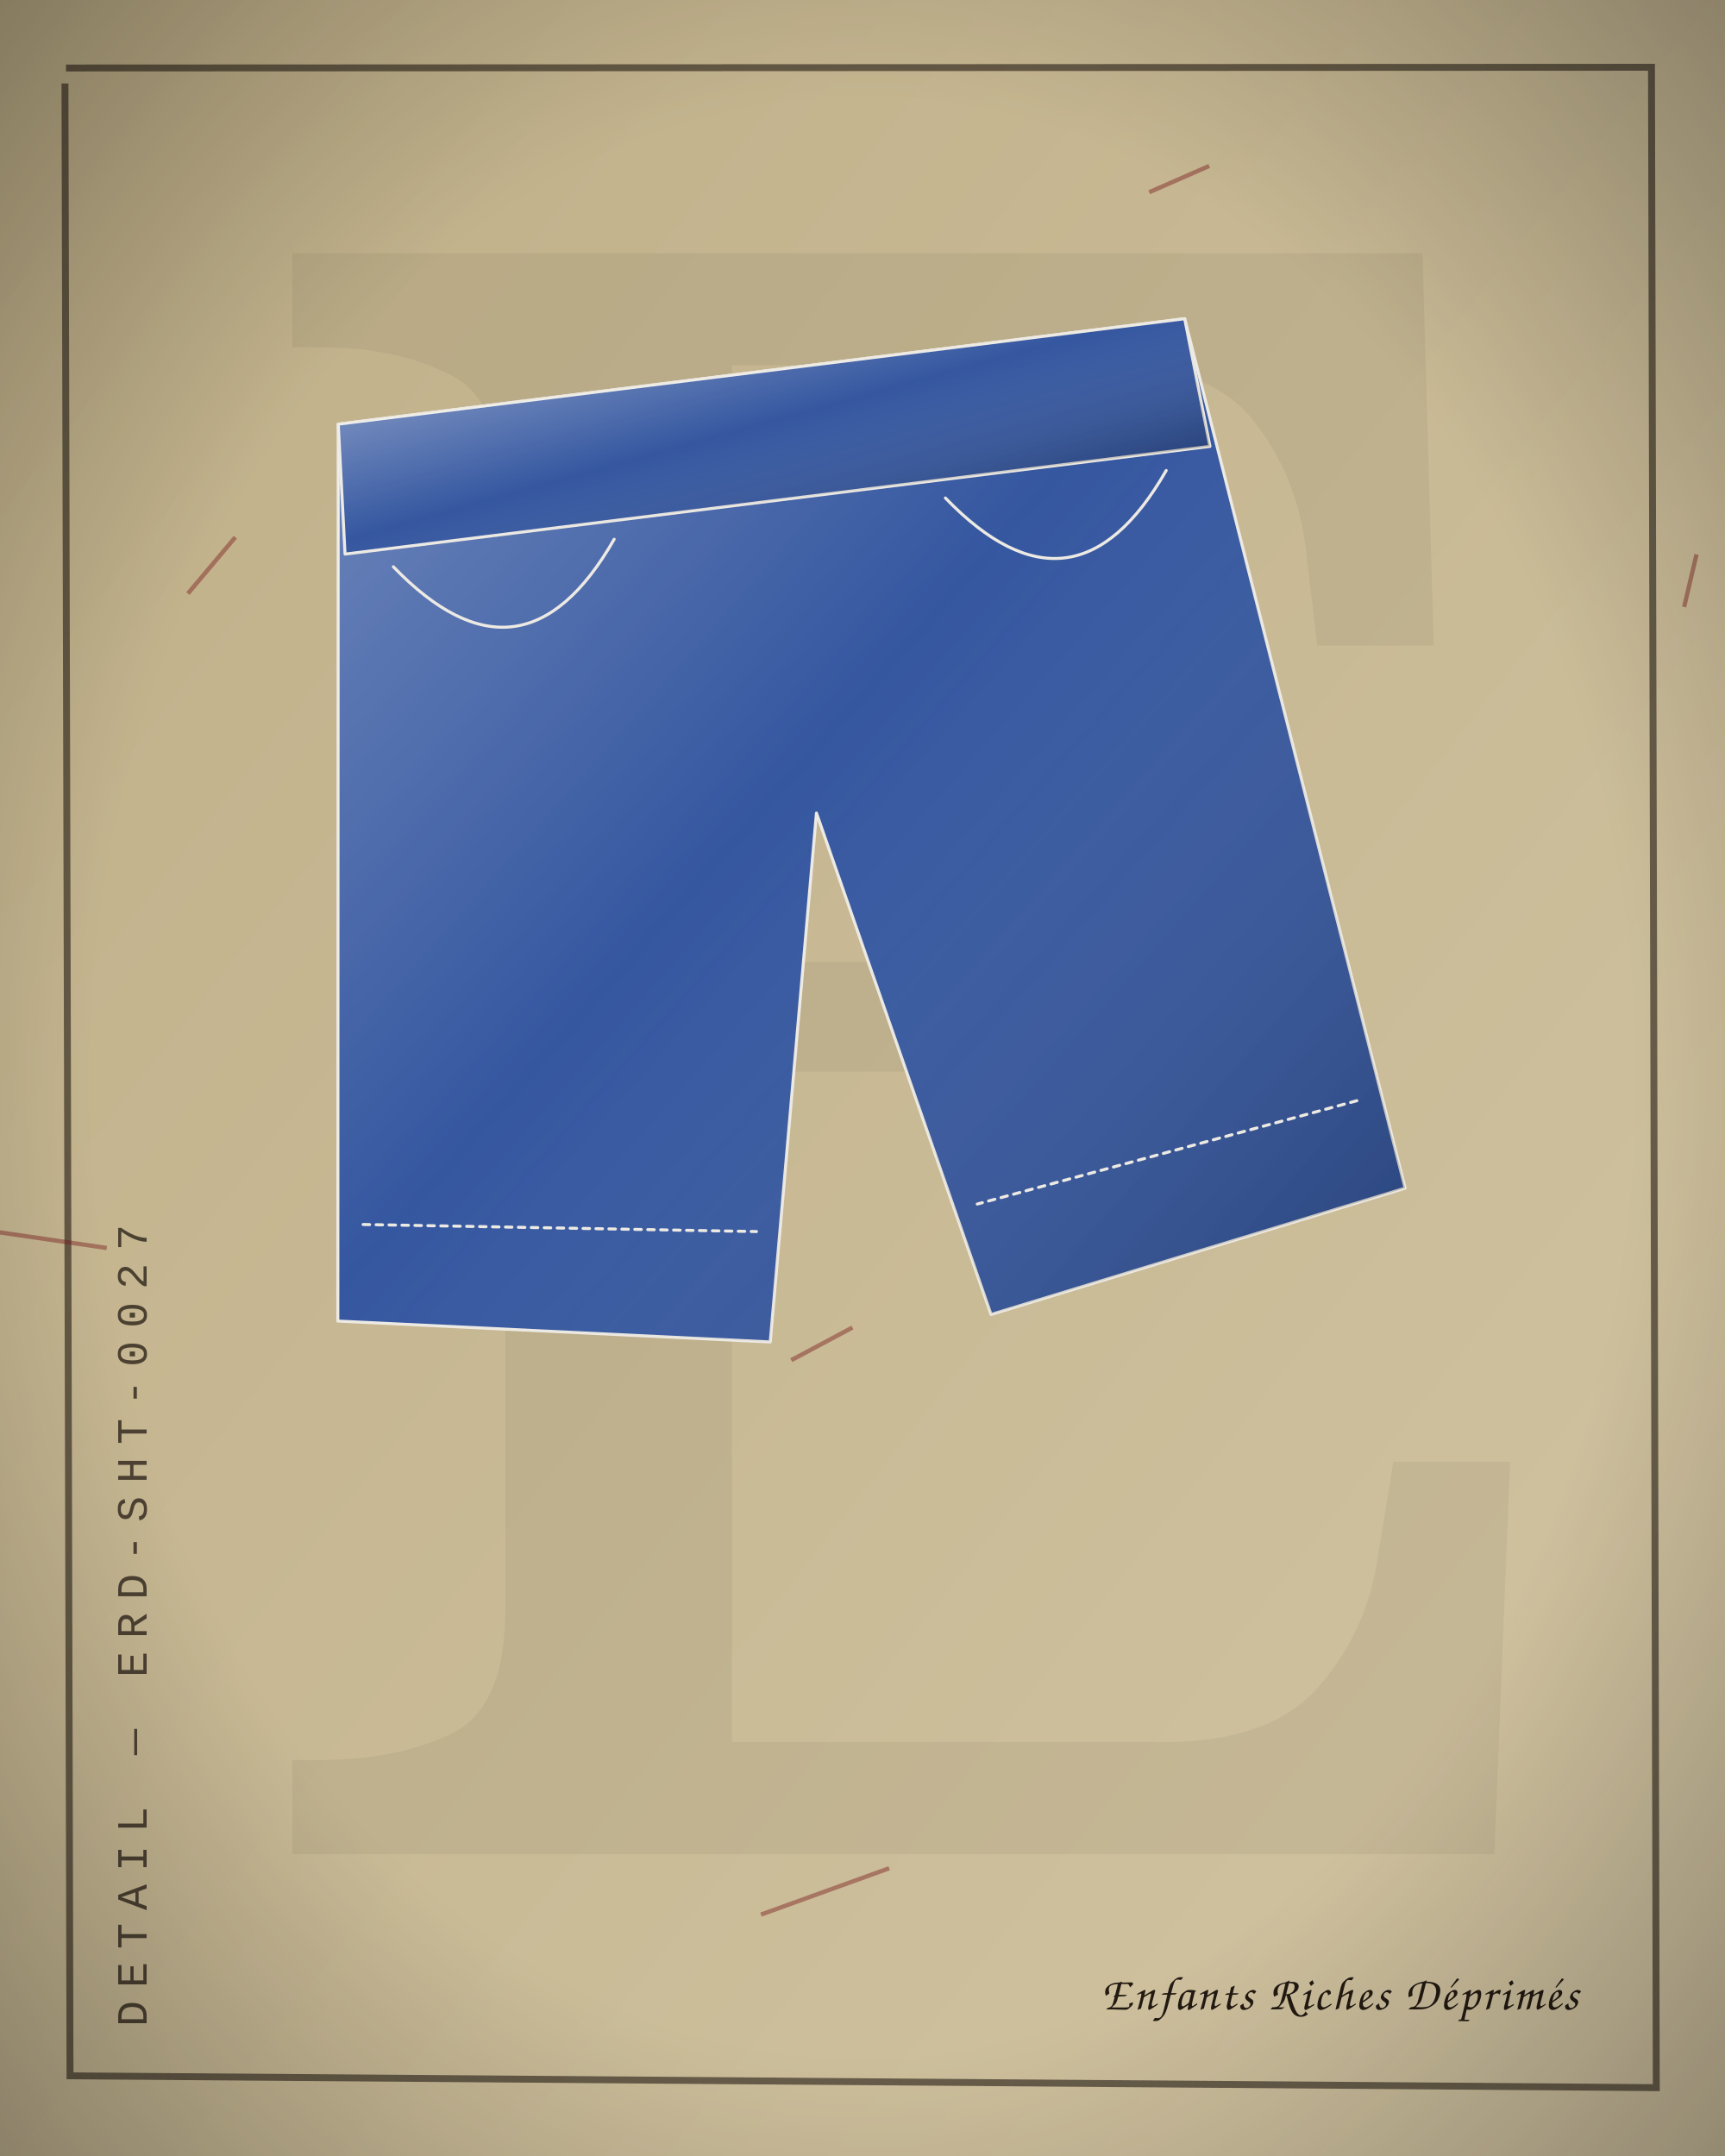
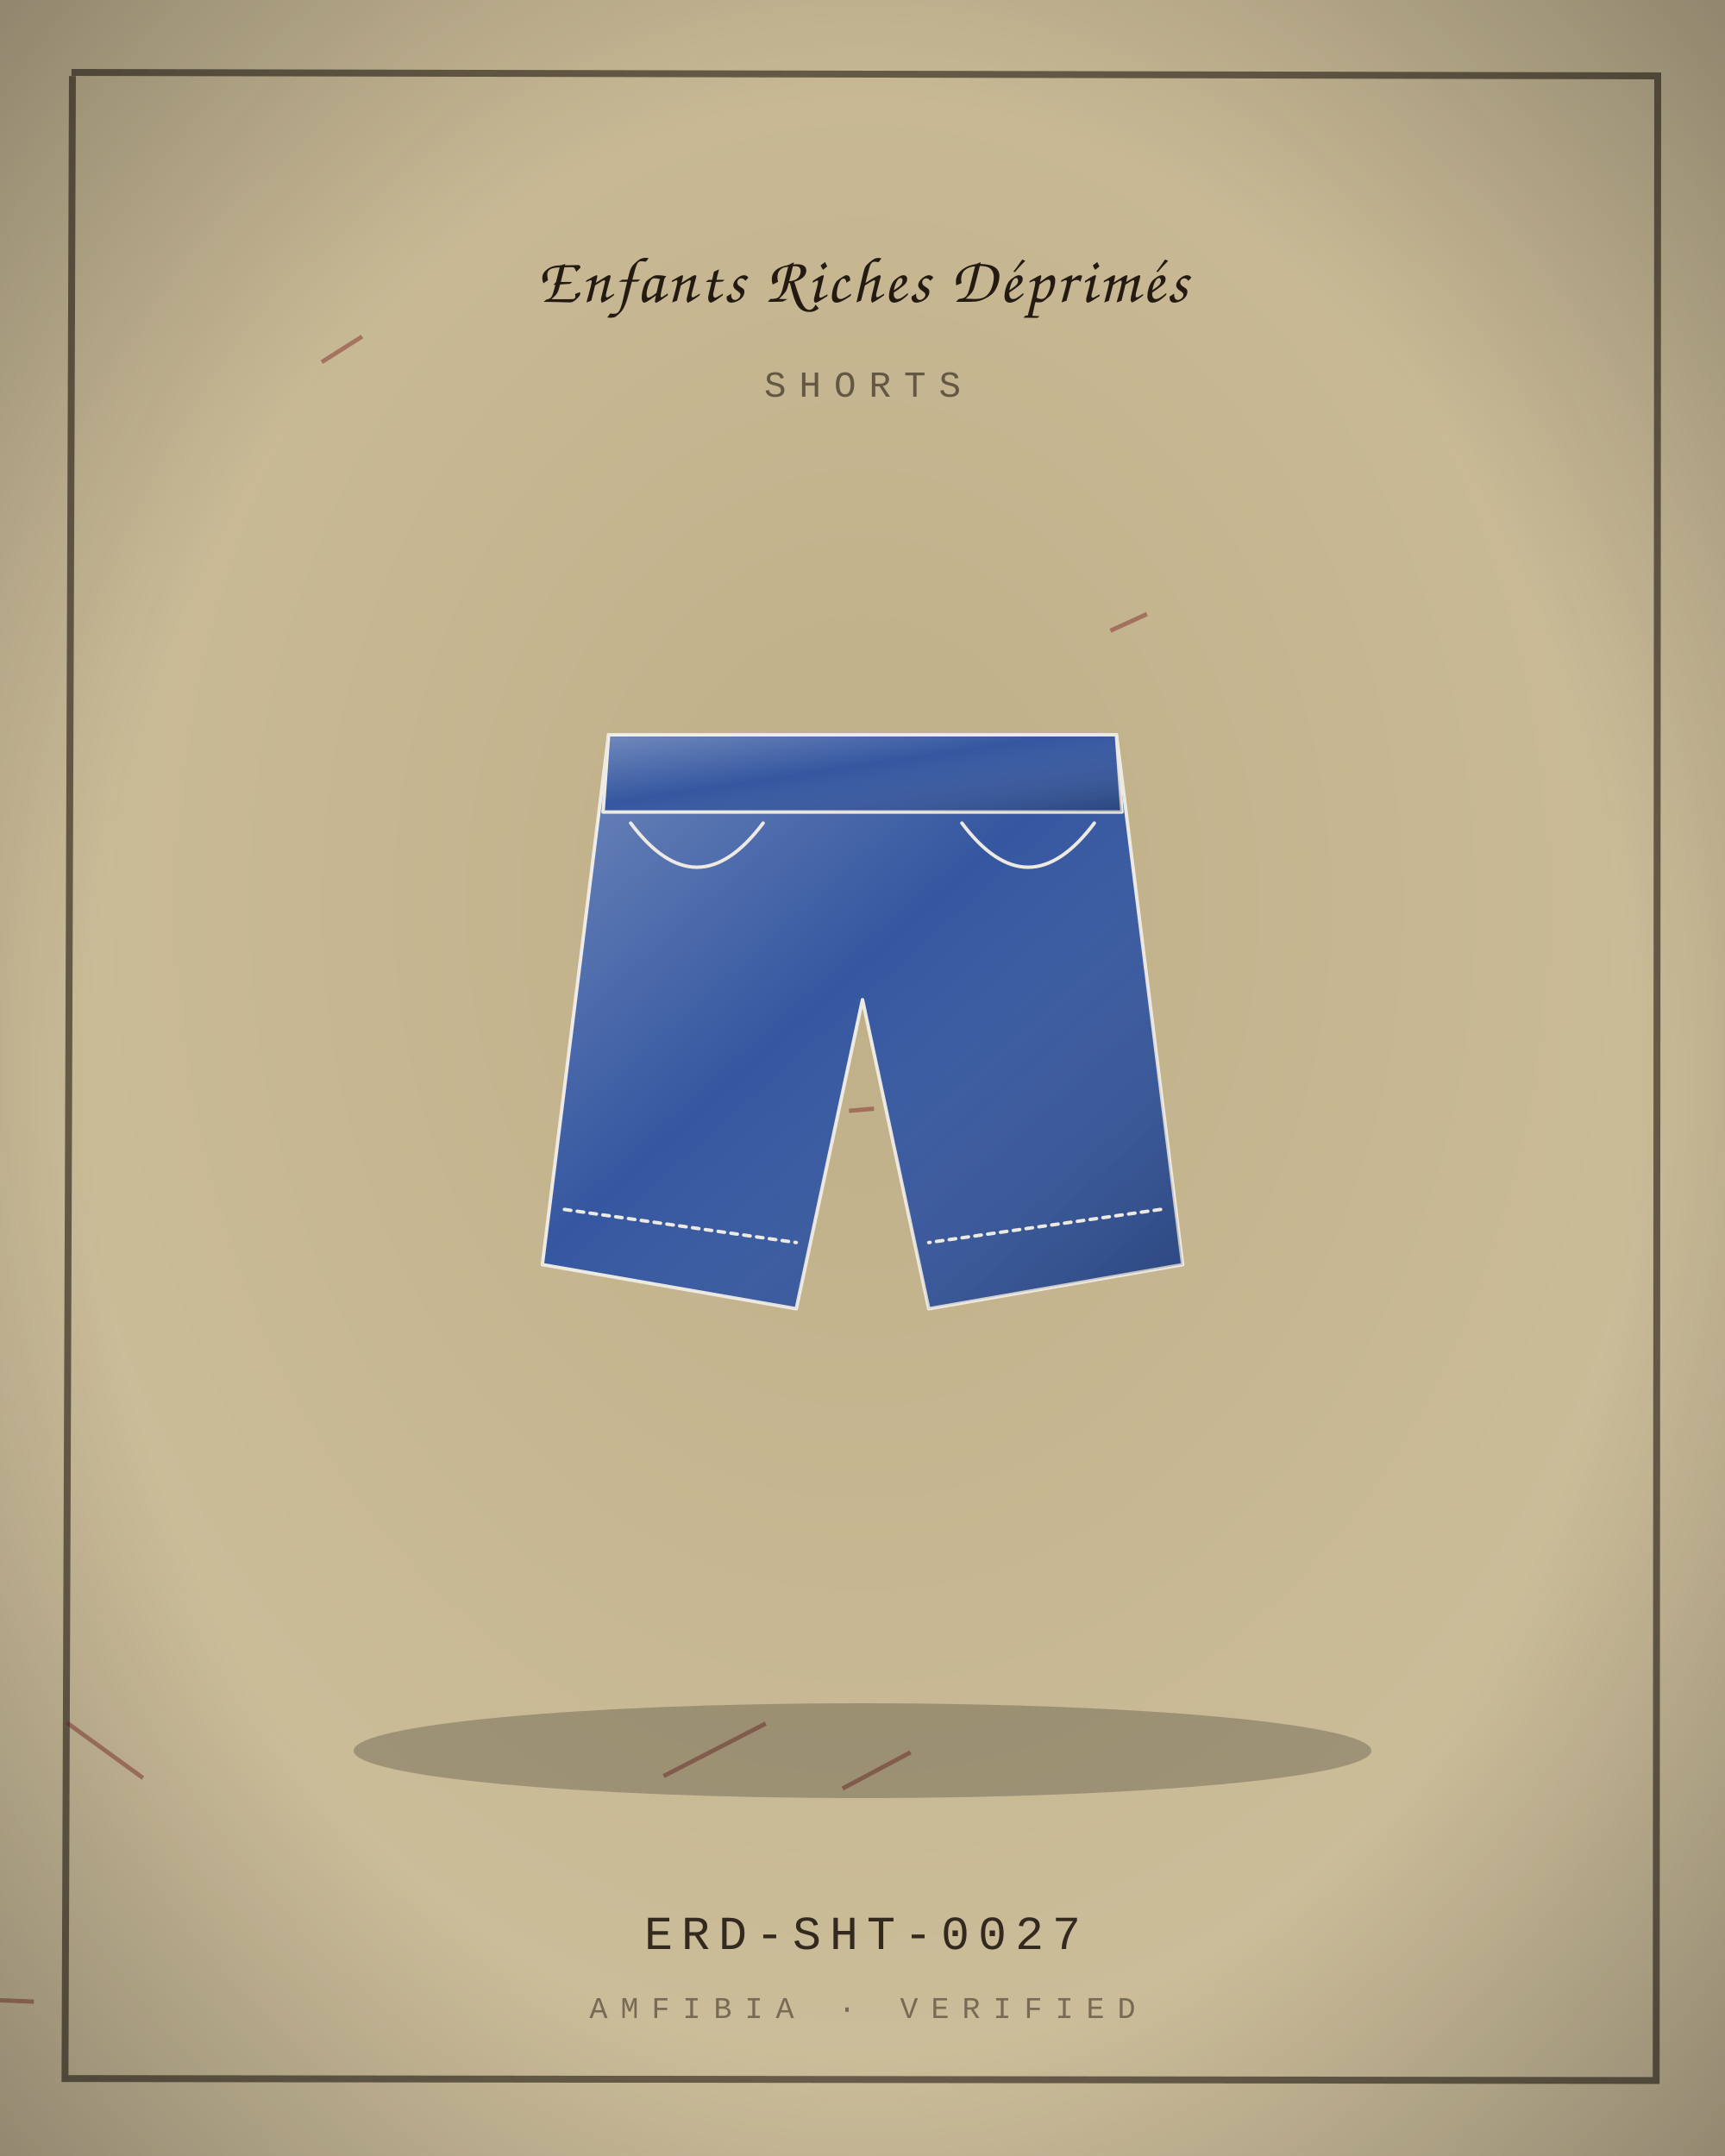
<svg xmlns="http://www.w3.org/2000/svg" viewBox="0 0 400 500" width="800" height="1000">
  <defs>
    <radialGradient id="bg" cx="50%" cy="42%" r="80%">
      <stop offset="0" stop-color="#BFAF88" />
      <stop offset="1" stop-color="#D2C4A2" />
    </radialGradient>
    <linearGradient id="bgd" x1="0" y1="0" x2="1" y2="1">
      <stop offset="0" stop-color="#BFAF88" />
      <stop offset="1" stop-color="#D2C4A2" />
    </linearGradient>
    <linearGradient id="sheen" x1="0" y1="0" x2="1" y2="1">
      <stop offset="0" stop-color="#fff" stop-opacity=".30" />
      <stop offset=".45" stop-color="#fff" stop-opacity="0" />
      <stop offset="1" stop-color="#000" stop-opacity=".22" />
    </linearGradient>
    <linearGradient id="multi" x1="0" y1="0" x2="1" y2="1">
      <stop offset="0" stop-color="#B3122E" />
      <stop offset=".35" stop-color="#C9A227" />
      <stop offset=".7" stop-color="#2F5D46" />
      <stop offset="1" stop-color="#3557A0" />
    </linearGradient>
    <radialGradient id="vig" cx="50%" cy="50%" r="75%">
      <stop offset=".6" stop-color="#000" stop-opacity="0" />
      <stop offset="1" stop-color="#000" stop-opacity=".35" />
    </radialGradient>
  </defs>
-   <rect width="400" height="500" fill="url(#bgd)" />
-   <text x="210" y="430" text-anchor="middle" font-family="Georgia, serif" font-size="520" fill="#231A12" opacity="0.06">E</text>
-   <path d="M15.301 15.769 L382.952 15.602 L384.069 484.151 L16.234 481.406 L15.063 19.36" fill="none" stroke="#231A12" stroke-width="1.6" opacity="0.6" />
-   <path d="M197.669 307.863 l-14.202 7.577" stroke="#7A1E1E" stroke-width="1" opacity="0.45" />
-   <path d="M24.747 289.421 l-29.019 -4.229" stroke="#7A1E1E" stroke-width="1" opacity="0.45" />
-   <path d="M280.401 38.477 l-13.921 6.102" stroke="#7A1E1E" stroke-width="1" opacity="0.45" />
-   <path d="M252.427 257.105 l-19.829 -1.133" stroke="#7A1E1E" stroke-width="1" opacity="0.45" />
-   <path d="M393.392 128.58 l-2.862 12.174" stroke="#7A1E1E" stroke-width="1" opacity="0.45" />
-   <path d="M54.57 124.58 l-10.998 13.073" stroke="#7A1E1E" stroke-width="1" opacity="0.45" />
-   <path d="M176.451 444.015 l29.744 -10.751" stroke="#7A1E1E" stroke-width="1" opacity="0.45" />
-   <g transform="rotate(-7.1 200 250) translate(-18 20) scale(2.15)">
-     <path d="M54 30 L146 30 L158 126 L112 134 L100 78 L88 134 L42 126 Z" fill="#3557A0" stroke="#EDEAE4" stroke-width="1.4" stroke-linejoin="round" stroke-linecap="round" vector-effect="non-scaling-stroke" />
+   <rect width="400" height="500" fill="url(#bg)" />
+   <path d="M16.572 16.801 L384.395 17.601 L384.039 482.499 L15.073 482.036 L16.797 17.635" fill="none" stroke="#231A12" stroke-width="1.6" opacity="0.6" />
+   <path d="M257.479 146.271 l8.494 -3.875" stroke="#7A1E1E" stroke-width="1" opacity="0.45" />
+   <path d="M195.38 414.776 l15.761 -8.397" stroke="#7A1E1E" stroke-width="1" opacity="0.45" />
+   <path d="M177.548 399.703 l-23.658 12.183" stroke="#7A1E1E" stroke-width="1" opacity="0.45" />
+   <path d="M33.15 412.326 l-17.636 -12.804" stroke="#7A1E1E" stroke-width="1" opacity="0.45" />
+   <path d="M202.661 257.102 l-5.797 0.513" stroke="#7A1E1E" stroke-width="1" opacity="0.45" />
+   <path d="M74.588 83.979 l9.374 -5.936" stroke="#7A1E1E" stroke-width="1" opacity="0.45" />
+   <path d="M7.85 464.205 l-23.069 -0.917" stroke="#7A1E1E" stroke-width="1" opacity="0.45" />
+   <ellipse cx="200" cy="406" rx="118" ry="11" fill="#000" opacity="0.22" />
+   <g transform="translate(72 132) scale(1.28)">
+     <path d="M54 30 L146 30 L158 126 L112 134 L100 78 L88 134 L42 126 Z" fill="#3557A0" stroke="#EDEAE4" stroke-width="1.6" stroke-linejoin="round" stroke-linecap="round" vector-effect="non-scaling-stroke" />
    <path d="M54 30 L146 30 L158 126 L112 134 L100 78 L88 134 L42 126 Z" fill="url(#sheen)" stroke="none" />
-     <path d="M54 30 L146 30 L147 44 L53 44 Z" fill="#3557A0" stroke="#EDEAE4" stroke-width="1.4" stroke-linejoin="round" stroke-linecap="round" vector-effect="non-scaling-stroke" />
+     <path d="M54 30 L146 30 L147 44 L53 44 Z" fill="#3557A0" stroke="#EDEAE4" stroke-width="1.6" stroke-linejoin="round" stroke-linecap="round" vector-effect="non-scaling-stroke" />
    <path d="M54 30 L146 30 L147 44 L53 44 Z" fill="url(#sheen)" stroke="none" />
-     <path d="M58 46 Q70 62 82 46 M142 46 Q130 62 118 46" fill="none" stroke="#EDEAE4" stroke-width="1.4" stroke-linejoin="round" stroke-linecap="round" vector-effect="non-scaling-stroke" />
-     <path d="M46 116 L88 122 M154 116 L112 122" fill="none" stroke="#EDEAE4" stroke-width="1.4" stroke-dasharray="3 3" stroke-linejoin="round" stroke-linecap="round" vector-effect="non-scaling-stroke" />
-   </g>
-   <g transform="translate(34 470) rotate(-90)">
-     <text x="0" y="0" text-anchor="start" font-family="'Courier New', Courier, monospace" font-size="10" letter-spacing="3" fill="#231A12" opacity="0.75">DETAIL — ERD-SHT-0027</text>
+     <path d="M58 46 Q70 62 82 46 M142 46 Q130 62 118 46" fill="none" stroke="#EDEAE4" stroke-width="1.6" stroke-linejoin="round" stroke-linecap="round" vector-effect="non-scaling-stroke" />
+     <path d="M46 116 L88 122 M154 116 L112 122" fill="none" stroke="#EDEAE4" stroke-width="1.6" stroke-dasharray="3 3" stroke-linejoin="round" stroke-linecap="round" vector-effect="non-scaling-stroke" />
  </g>
  <g>
-     <text x="366" y="466" text-anchor="end" font-size="11" fill="#231A12" font-family="'Segoe Script', 'Brush Script MT', 'Comic Sans MS', cursive" font-weight="400" letter-spacing="0.55">Enfants Riches Déprimés</text>
+     <text x="200" y="70" text-anchor="middle" font-size="15" fill="#231A12" font-family="'Segoe Script', 'Brush Script MT', 'Comic Sans MS', cursive" font-weight="400" letter-spacing="0.75">Enfants Riches Déprimés</text>
  </g>
+   <text x="200" y="92" text-anchor="middle" font-family="'Courier New', Courier, monospace" font-size="8.5" letter-spacing="3" fill="#231A12" opacity="0.6">SHORTS</text>
+   <text x="200" y="452" text-anchor="middle" font-family="'Courier New', Courier, monospace" font-size="11" letter-spacing="2" fill="#231A12" opacity="0.9">ERD-SHT-0027</text>
+   <text x="200" y="468" text-anchor="middle" font-family="'Courier New', Courier, monospace" font-size="7" letter-spacing="3" fill="#231A12" opacity="0.5">AMFIBIA · VERIFIED</text>
  <rect width="400" height="500" fill="url(#vig)" />
</svg>
